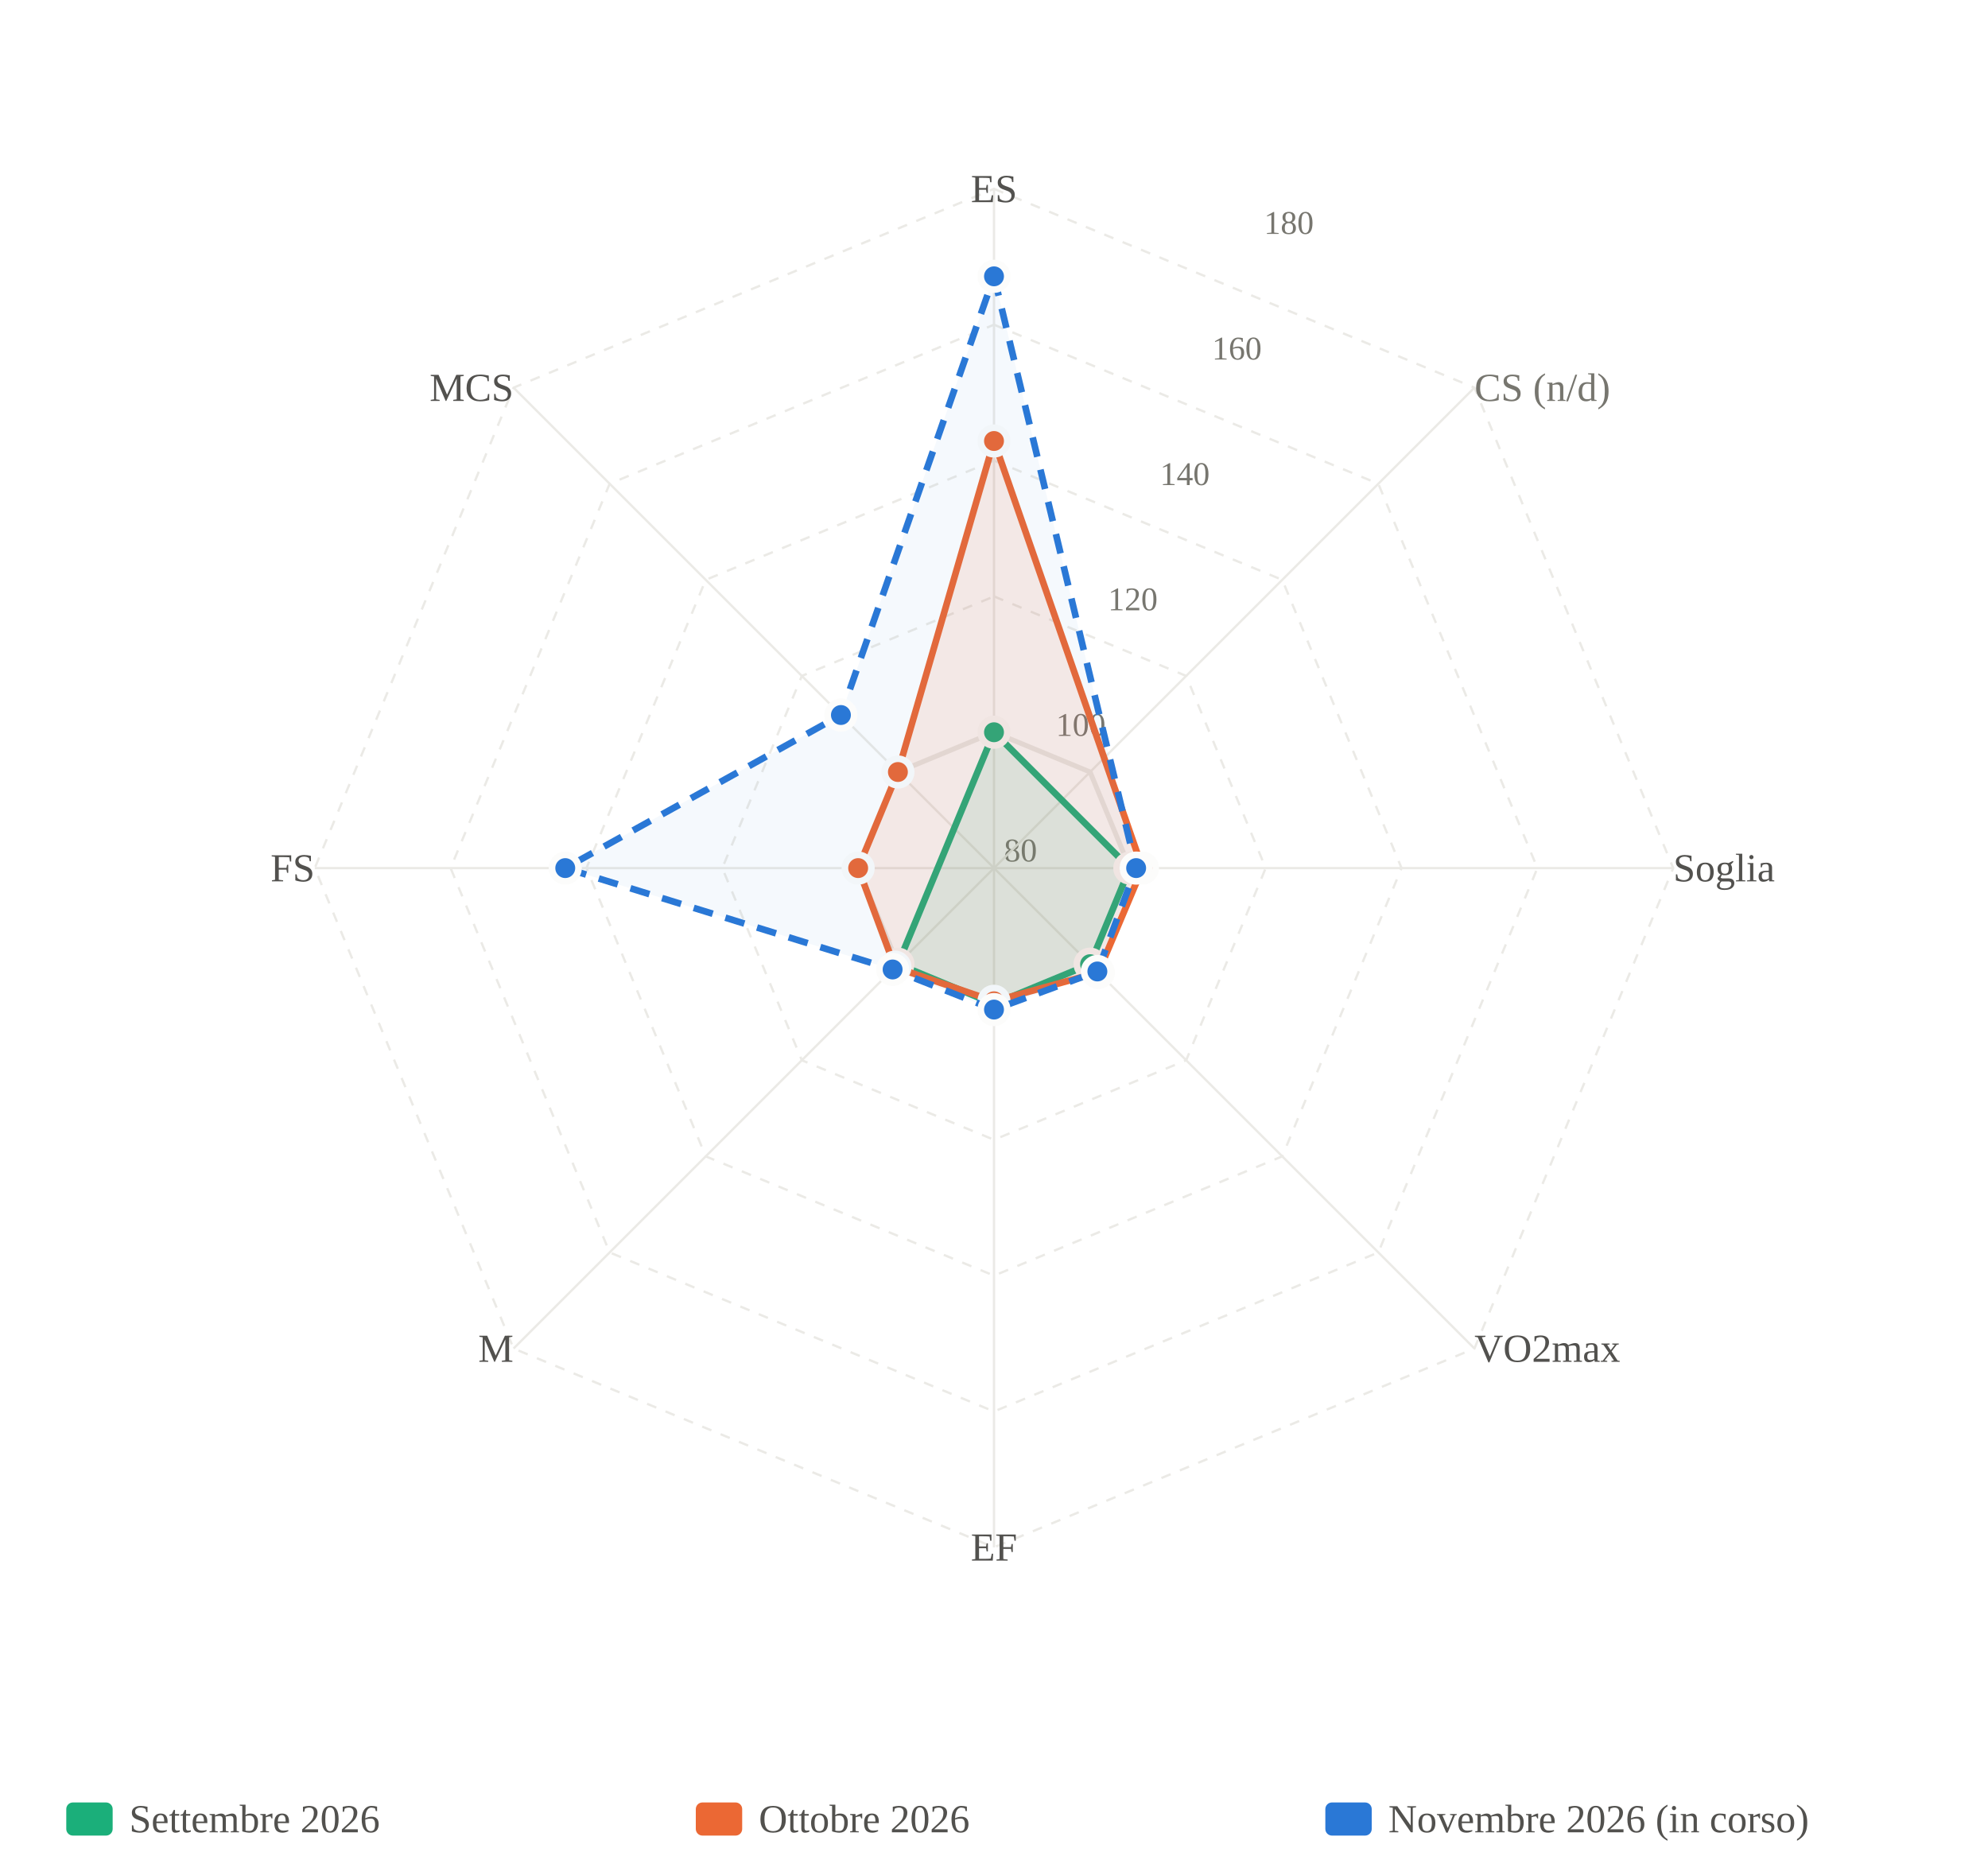
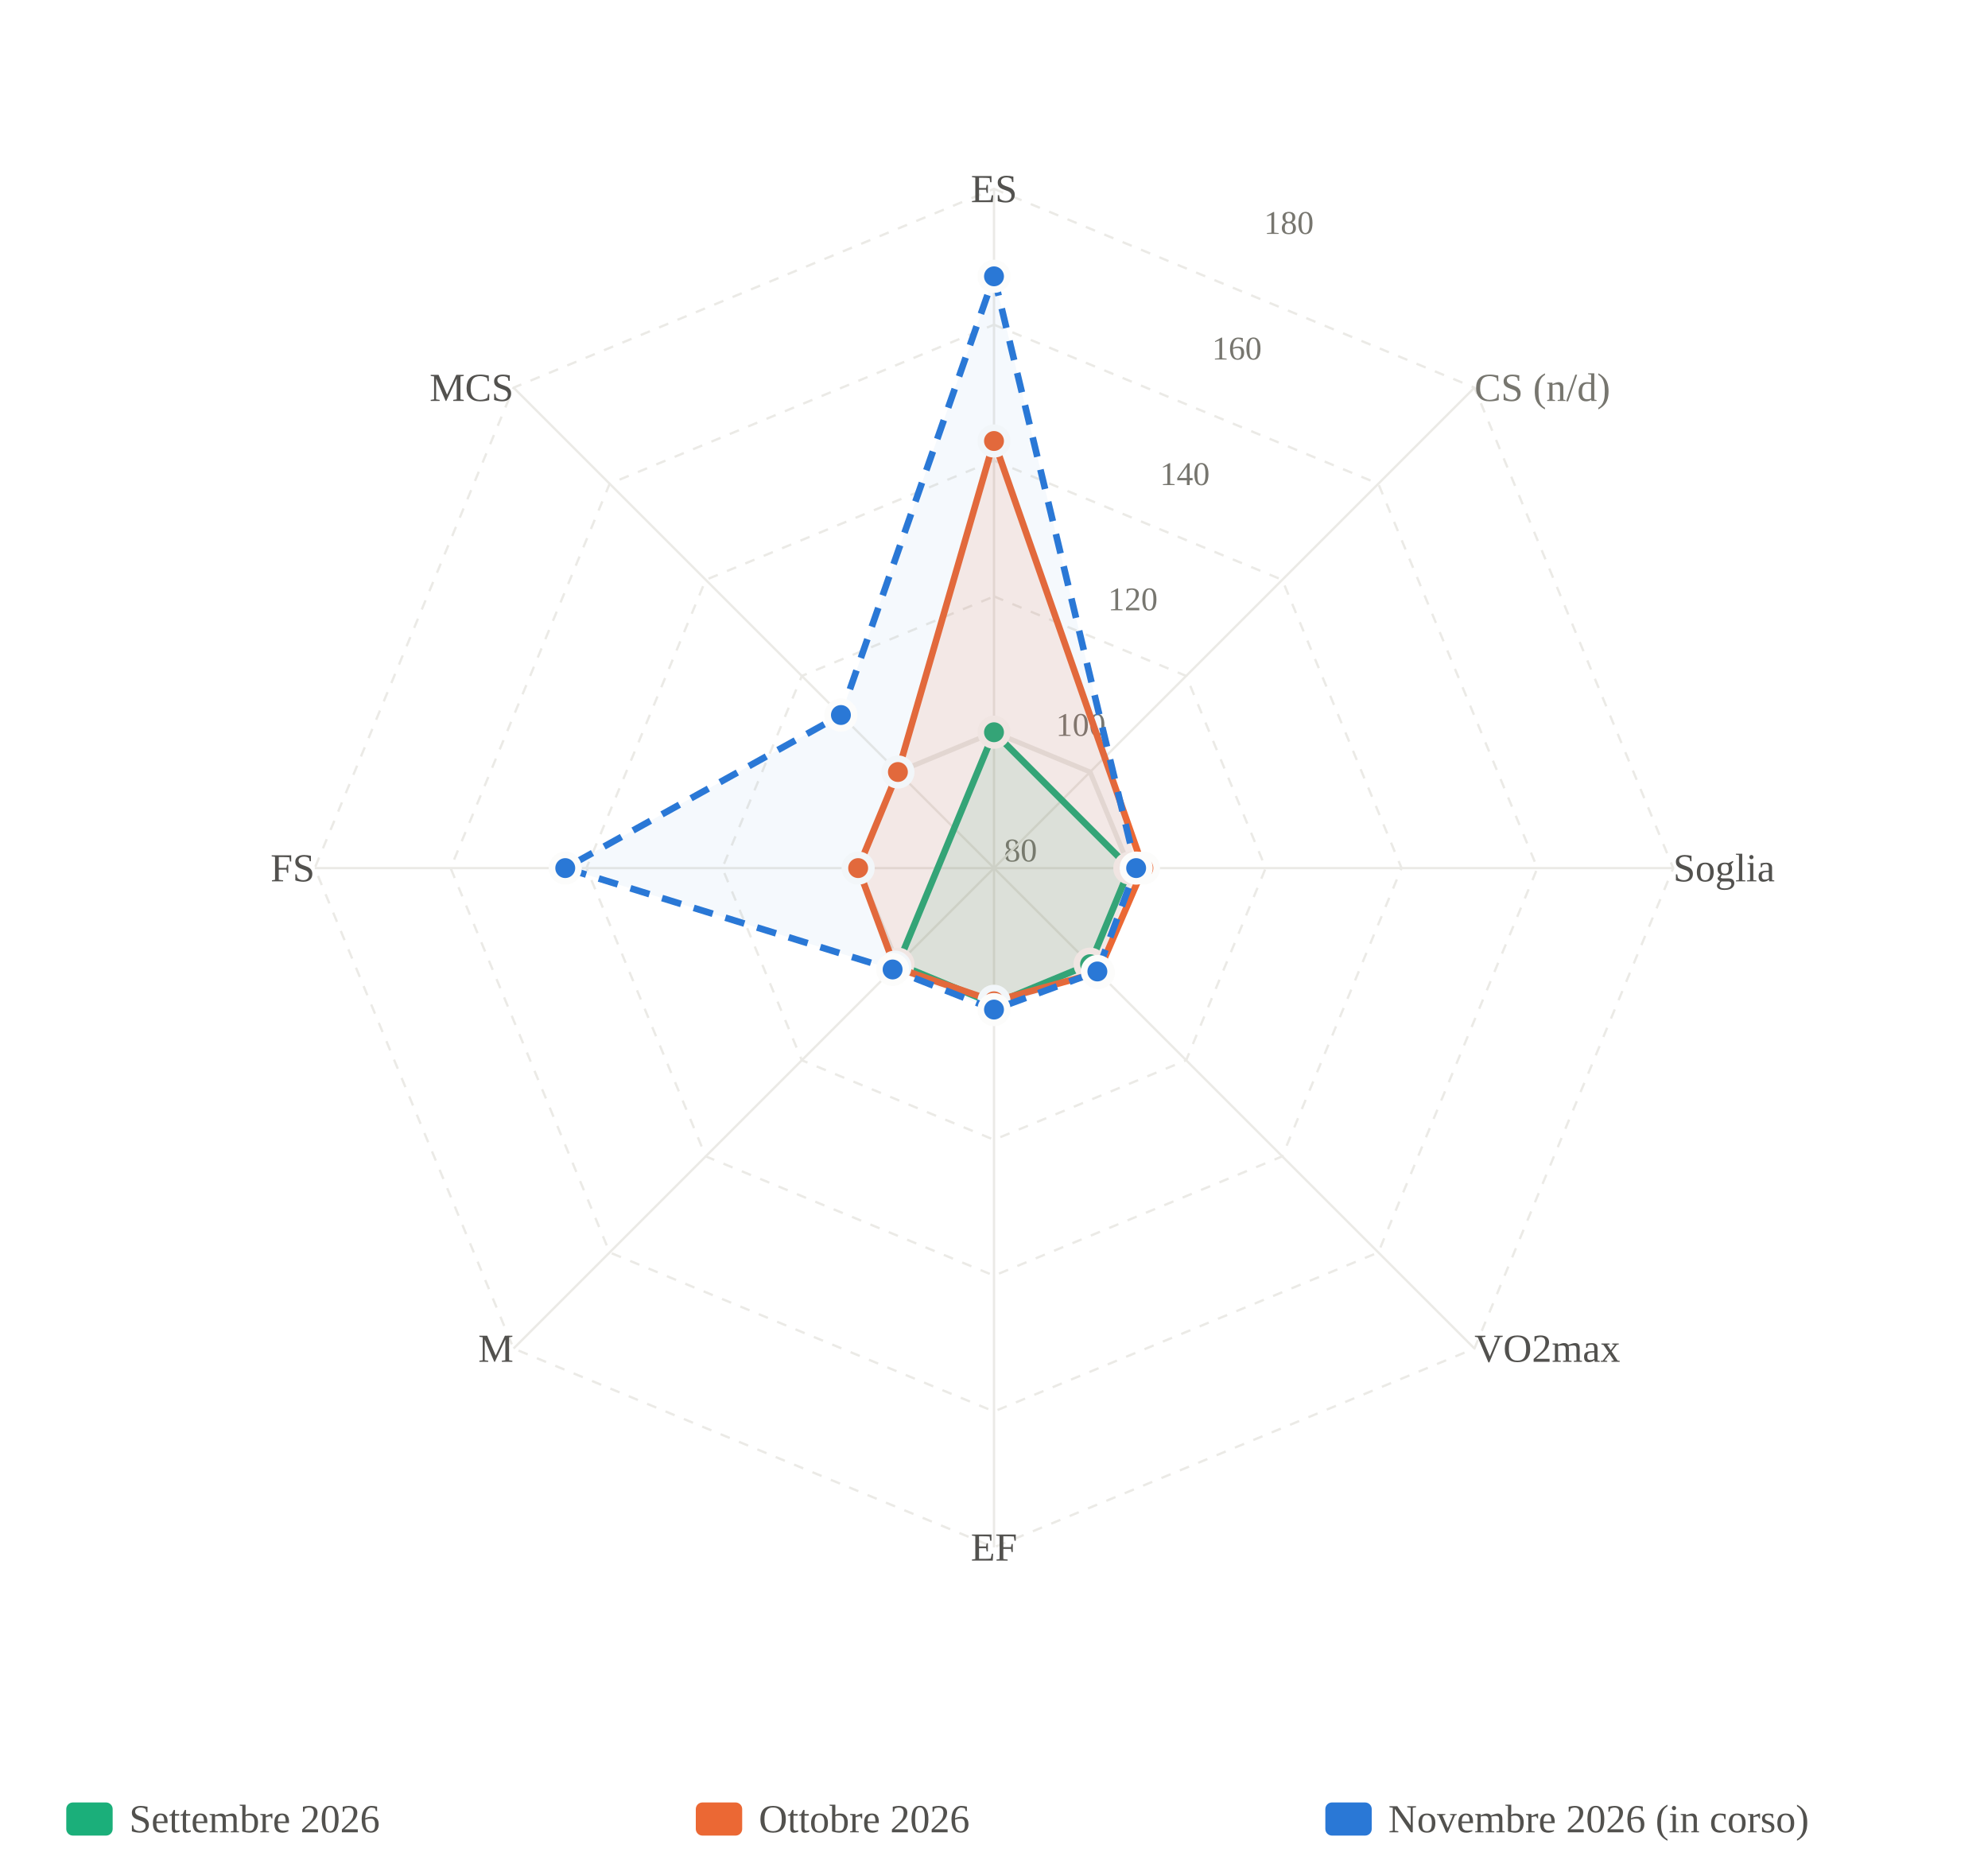
<svg xmlns="http://www.w3.org/2000/svg" viewBox="0 0 600 560" style="max-width:760px;width:100%;height:auto" role="img" aria-label="Profilo del runner, indice 100 = primo mese">
  <polygon points="300.0,262.0 300.0,262.0 300.0,262.0 300.0,262.0 300.0,262.0 300.0,262.0 300.0,262.0 300.0,262.0" fill="none" style="stroke:var(--grid, #ebeae6)" stroke-width="0.7" stroke-dasharray="3,3" />
  <text x="303.0" y="260.0" style="fill:var(--text-muted, #77766f)" font-size="10">80</text>
  <polygon points="300.0,221.0 329.0,233.0 341.0,262.0 329.0,291.0 300.0,303.0 271.0,291.0 259.0,262.0 271.0,233.0" fill="none" style="stroke:var(--grid, #ebeae6)" stroke-width="1.5" />
  <text x="318.7" y="222.1" style="fill:var(--text-muted, #77766f)" font-size="10">100</text>
  <polygon points="300.0,180.0 358.0,204.0 382.0,262.0 358.0,320.0 300.0,344.0 242.0,320.0 218.0,262.0 242.0,204.0" fill="none" style="stroke:var(--grid, #ebeae6)" stroke-width="0.7" stroke-dasharray="3,3" />
  <text x="334.4" y="184.2" style="fill:var(--text-muted, #77766f)" font-size="10">120</text>
  <polygon points="300.0,139.0 387.0,175.0 423.0,262.0 387.0,349.0 300.0,385.0 213.0,349.0 177.0,262.0 213.0,175.0" fill="none" style="stroke:var(--grid, #ebeae6)" stroke-width="0.7" stroke-dasharray="3,3" />
  <text x="350.1" y="146.4" style="fill:var(--text-muted, #77766f)" font-size="10">140</text>
  <polygon points="300.0,98.0 416.0,146.0 464.0,262.0 416.0,378.0 300.0,426.0 184.0,378.0 136.0,262.0 184.0,146.0" fill="none" style="stroke:var(--grid, #ebeae6)" stroke-width="0.7" stroke-dasharray="3,3" />
  <text x="365.8" y="108.5" style="fill:var(--text-muted, #77766f)" font-size="10">160</text>
  <polygon points="300.0,57.0 445.0,117.0 505.0,262.0 445.0,407.0 300.0,467.0 155.0,407.0 95.0,262.0 155.0,117.0" fill="none" style="stroke:var(--grid, #ebeae6)" stroke-width="0.7" stroke-dasharray="3,3" />
  <text x="381.5" y="70.6" style="fill:var(--text-muted, #77766f)" font-size="10">180</text>
  <line x1="300" y1="262" x2="300.0" y2="57.0" style="stroke:var(--grid, #ebeae6)" stroke-width="0.7" />
  <text x="300.0" y="61.0" text-anchor="middle" style="fill:var(--text-secondary, #52514e)" font-size="12">ES</text>
  <line x1="300" y1="262" x2="445.0" y2="117.0" style="stroke:var(--grid, #ebeae6)" stroke-width="0.7" />
  <text x="445.0" y="121.0" text-anchor="start" style="fill:var(--text-muted, #77766f)" font-size="12">CS (n/d)</text>
  <line x1="300" y1="262" x2="505.0" y2="262.0" style="stroke:var(--grid, #ebeae6)" stroke-width="0.7" />
  <text x="505.0" y="266.0" text-anchor="start" style="fill:var(--text-secondary, #52514e)" font-size="12">Soglia</text>
  <line x1="300" y1="262" x2="445.0" y2="407.0" style="stroke:var(--grid, #ebeae6)" stroke-width="0.7" />
  <text x="445.0" y="411.0" text-anchor="start" style="fill:var(--text-secondary, #52514e)" font-size="12">VO2max</text>
  <line x1="300" y1="262" x2="300.0" y2="467.0" style="stroke:var(--grid, #ebeae6)" stroke-width="0.7" />
  <text x="300.0" y="471.0" text-anchor="middle" style="fill:var(--text-secondary, #52514e)" font-size="12">EF</text>
  <line x1="300" y1="262" x2="155.0" y2="407.0" style="stroke:var(--grid, #ebeae6)" stroke-width="0.7" />
  <text x="155.0" y="411.0" text-anchor="end" style="fill:var(--text-secondary, #52514e)" font-size="12">M</text>
  <line x1="300" y1="262" x2="95.0" y2="262.0" style="stroke:var(--grid, #ebeae6)" stroke-width="0.7" />
  <text x="95.0" y="266.0" text-anchor="end" style="fill:var(--text-secondary, #52514e)" font-size="12">FS</text>
  <line x1="300" y1="262" x2="155.0" y2="117.0" style="stroke:var(--grid, #ebeae6)" stroke-width="0.7" />
  <text x="155.0" y="121.0" text-anchor="end" style="fill:var(--text-secondary, #52514e)" font-size="12">MCS</text>
  <polygon points="300.0,221.0 341.0,262.0 329.0,291.0 300.0,303.0 271.0,291.0" style="fill:var(--s3, #1baf7a);stroke:var(--s3, #1baf7a)" fill-opacity="0.12" stroke-width="2" />
  <circle cx="300.0" cy="221.0" r="4" style="fill:var(--s3, #1baf7a);stroke:var(--surface-1, #fcfcfb)" stroke-width="2" />
  <circle cx="341.0" cy="262.0" r="4" style="fill:var(--s3, #1baf7a);stroke:var(--surface-1, #fcfcfb)" stroke-width="2" />
  <circle cx="329.0" cy="291.0" r="4" style="fill:var(--s3, #1baf7a);stroke:var(--surface-1, #fcfcfb)" stroke-width="2" />
  <circle cx="300.0" cy="303.0" r="4" style="fill:var(--s3, #1baf7a);stroke:var(--surface-1, #fcfcfb)" stroke-width="2" />
  <circle cx="271.0" cy="291.0" r="4" style="fill:var(--s3, #1baf7a);stroke:var(--surface-1, #fcfcfb)" stroke-width="2" />
-   <polygon points="300.0,133.1 344.8,262.0 331.5,293.5 300.0,302.2 270.1,291.9 259.0,262.0 271.0,233.0" style="fill:var(--s2, #eb6834);stroke:var(--s2, #eb6834)" fill-opacity="0.12" stroke-width="2" />
+   <polygon points="300.0,133.1 345.1,262.0 331.5,293.5 300.0,302.2 270.1,291.9 259.0,262.0 271.0,233.0" style="fill:var(--s2, #eb6834);stroke:var(--s2, #eb6834)" fill-opacity="0.12" stroke-width="2" />
  <circle cx="300.0" cy="133.1" r="4" style="fill:var(--s2, #eb6834);stroke:var(--surface-1, #fcfcfb)" stroke-width="2" />
-   <circle cx="344.8" cy="262.0" r="4" style="fill:var(--s2, #eb6834);stroke:var(--surface-1, #fcfcfb)" stroke-width="2" />
+   <circle cx="345.1" cy="262.0" r="4" style="fill:var(--s2, #eb6834);stroke:var(--surface-1, #fcfcfb)" stroke-width="2" />
  <circle cx="331.5" cy="293.5" r="4" style="fill:var(--s2, #eb6834);stroke:var(--surface-1, #fcfcfb)" stroke-width="2" />
  <circle cx="300.0" cy="302.2" r="4" style="fill:var(--s2, #eb6834);stroke:var(--surface-1, #fcfcfb)" stroke-width="2" />
  <circle cx="270.1" cy="291.9" r="4" style="fill:var(--s2, #eb6834);stroke:var(--surface-1, #fcfcfb)" stroke-width="2" />
  <circle cx="259.0" cy="262.0" r="4" style="fill:var(--s2, #eb6834);stroke:var(--surface-1, #fcfcfb)" stroke-width="2" />
  <circle cx="271.0" cy="233.0" r="4" style="fill:var(--s2, #eb6834);stroke:var(--surface-1, #fcfcfb)" stroke-width="2" />
  <polygon points="300.0,83.4 342.9,262.0 331.2,293.2 300.0,304.7 269.4,292.6 170.6,262.0 253.8,215.8" style="fill:var(--s1, #2a78d6);stroke:var(--s1, #2a78d6)" fill-opacity="0.05" stroke-width="2" stroke-dasharray="6,4" />
  <circle cx="300.0" cy="83.4" r="4" style="fill:var(--s1, #2a78d6);stroke:var(--surface-1, #fcfcfb)" stroke-width="2" />
  <circle cx="342.9" cy="262.0" r="4" style="fill:var(--s1, #2a78d6);stroke:var(--surface-1, #fcfcfb)" stroke-width="2" />
  <circle cx="331.2" cy="293.2" r="4" style="fill:var(--s1, #2a78d6);stroke:var(--surface-1, #fcfcfb)" stroke-width="2" />
  <circle cx="300.0" cy="304.7" r="4" style="fill:var(--s1, #2a78d6);stroke:var(--surface-1, #fcfcfb)" stroke-width="2" />
  <circle cx="269.4" cy="292.6" r="4" style="fill:var(--s1, #2a78d6);stroke:var(--surface-1, #fcfcfb)" stroke-width="2" />
  <circle cx="170.6" cy="262.0" r="4" style="fill:var(--s1, #2a78d6);stroke:var(--surface-1, #fcfcfb)" stroke-width="2" />
  <circle cx="253.8" cy="215.8" r="4" style="fill:var(--s1, #2a78d6);stroke:var(--surface-1, #fcfcfb)" stroke-width="2" />
  <rect x="20" y="544" width="14" height="10" style="fill:var(--s3, #1baf7a)" rx="2" />
  <text x="39" y="553" style="fill:var(--text-secondary, #52514e)" font-size="12">Settembre 2026</text>
  <rect x="210" y="544" width="14" height="10" style="fill:var(--s2, #eb6834)" rx="2" />
  <text x="229" y="553" style="fill:var(--text-secondary, #52514e)" font-size="12">Ottobre 2026</text>
  <rect x="400" y="544" width="14" height="10" style="fill:var(--s1, #2a78d6)" rx="2" />
  <text x="419" y="553" style="fill:var(--text-secondary, #52514e)" font-size="12">Novembre 2026 (in corso)</text>
</svg>
